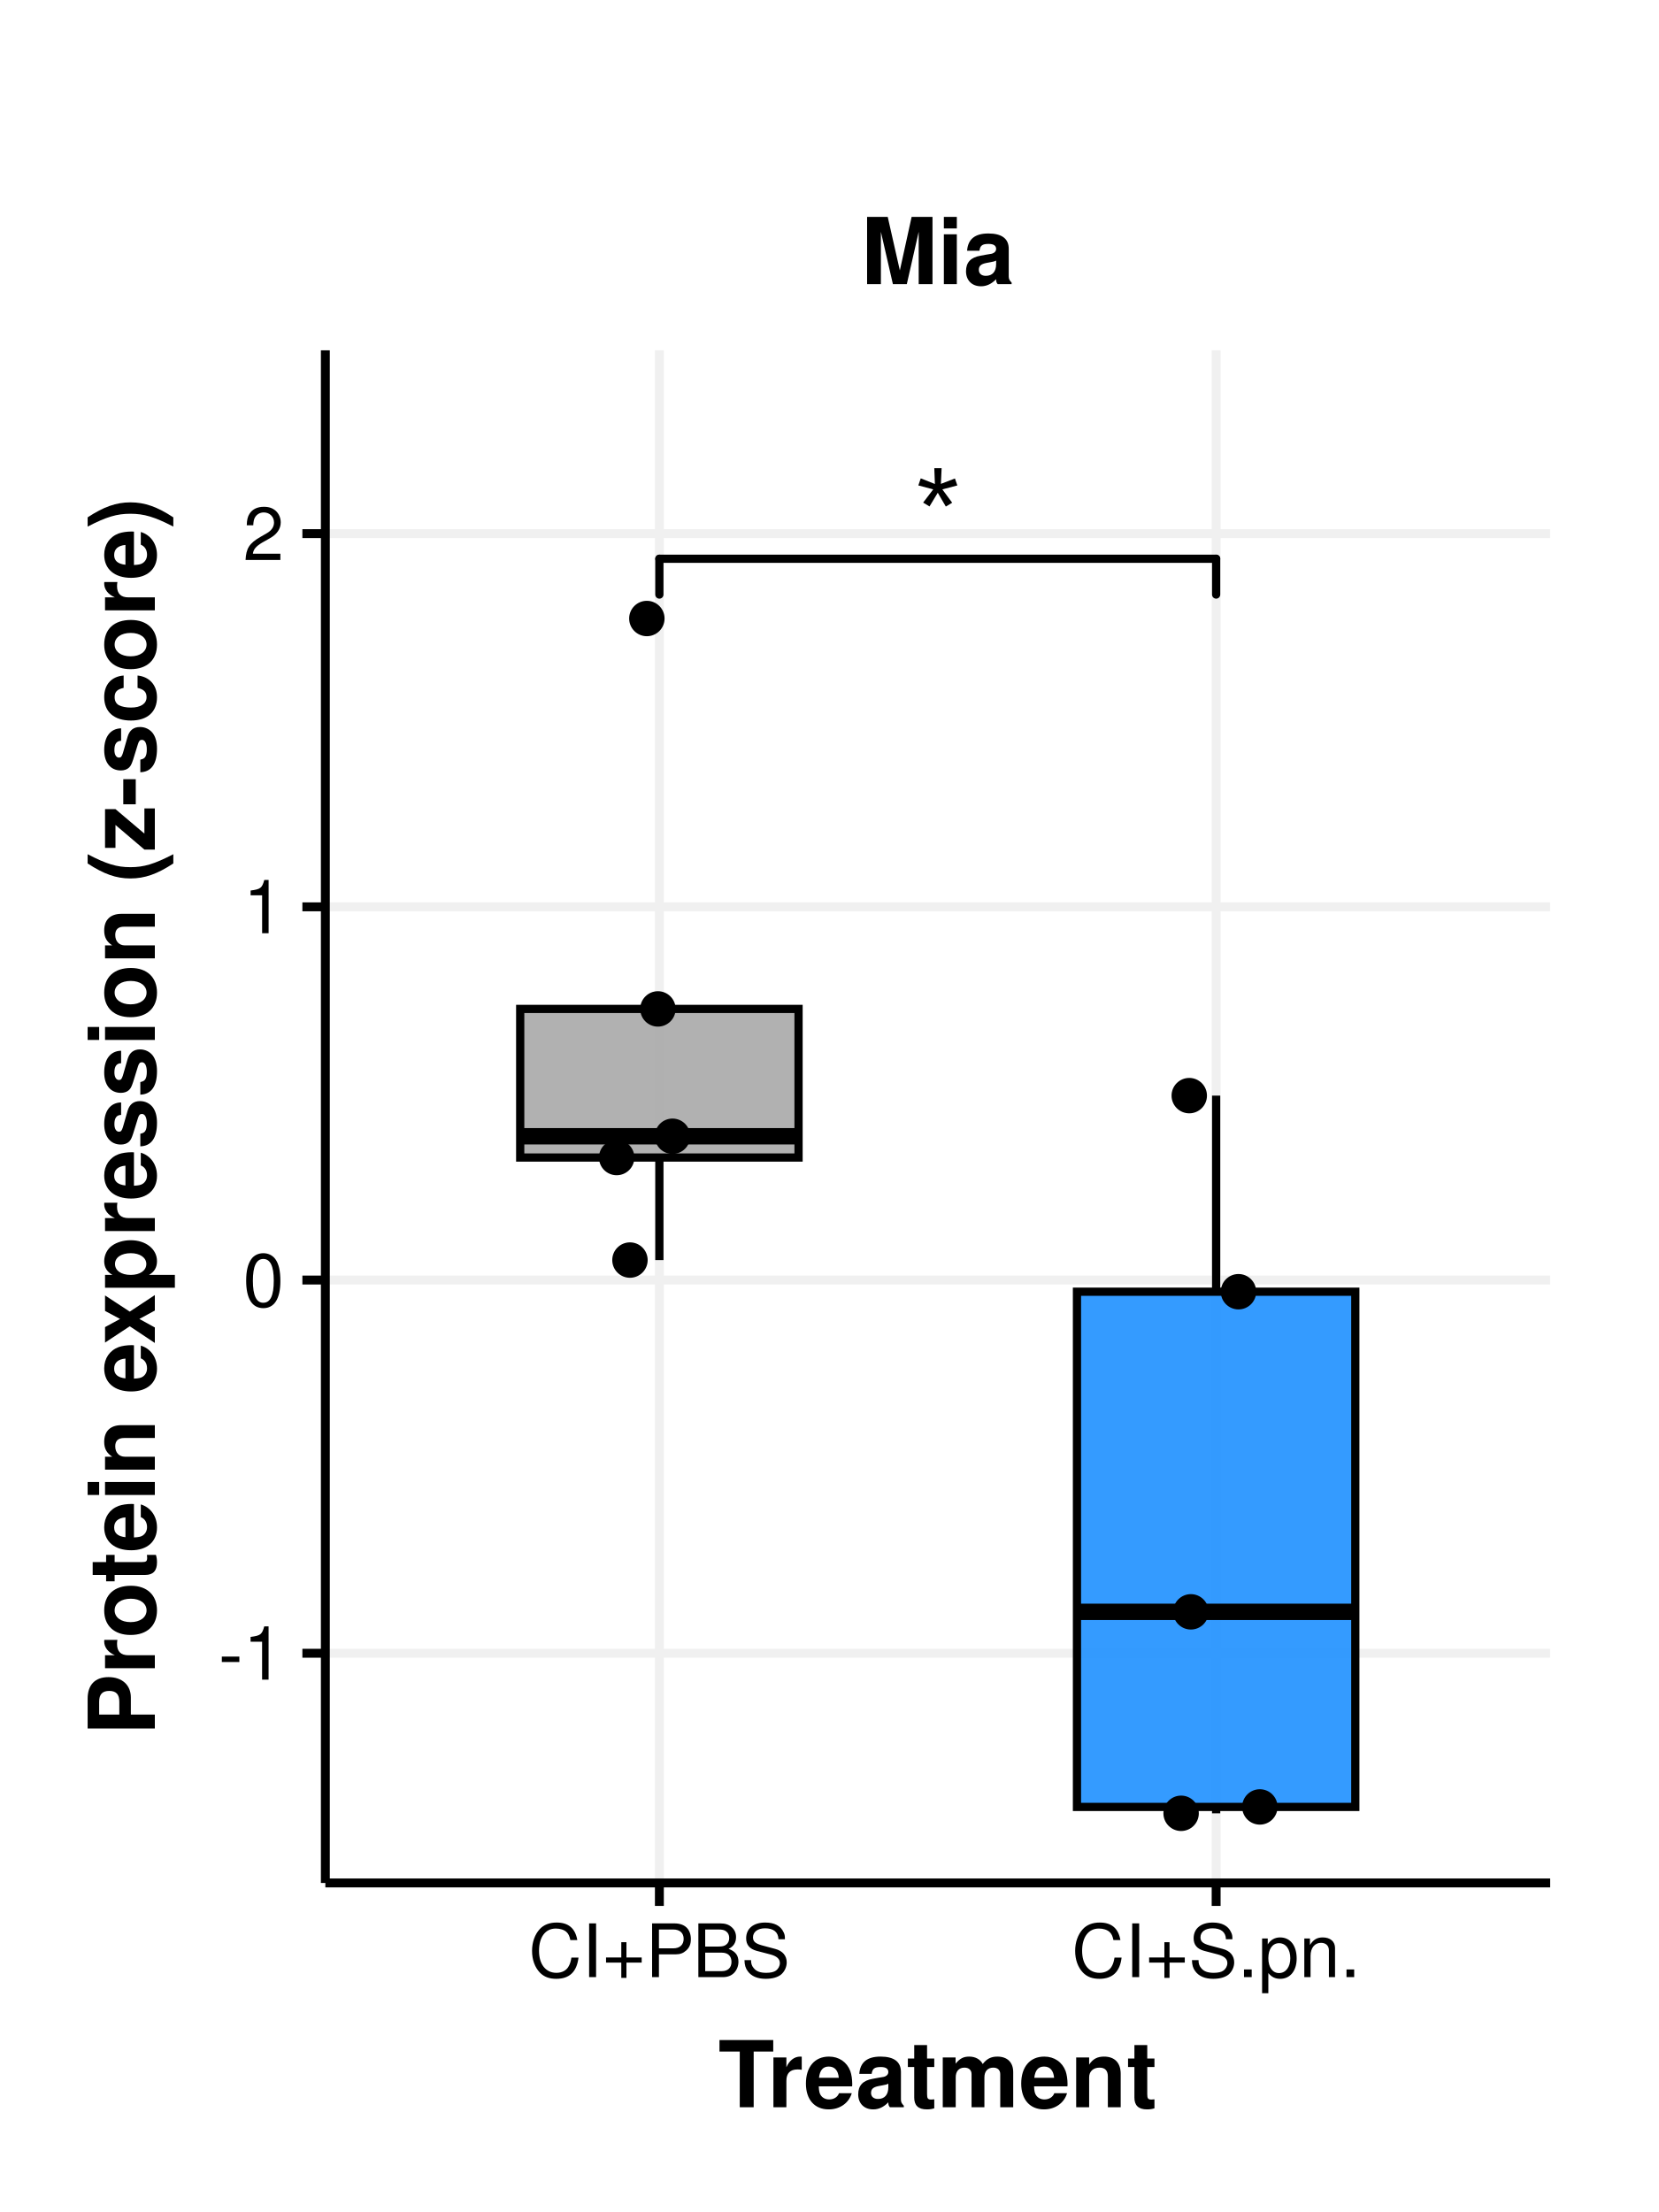
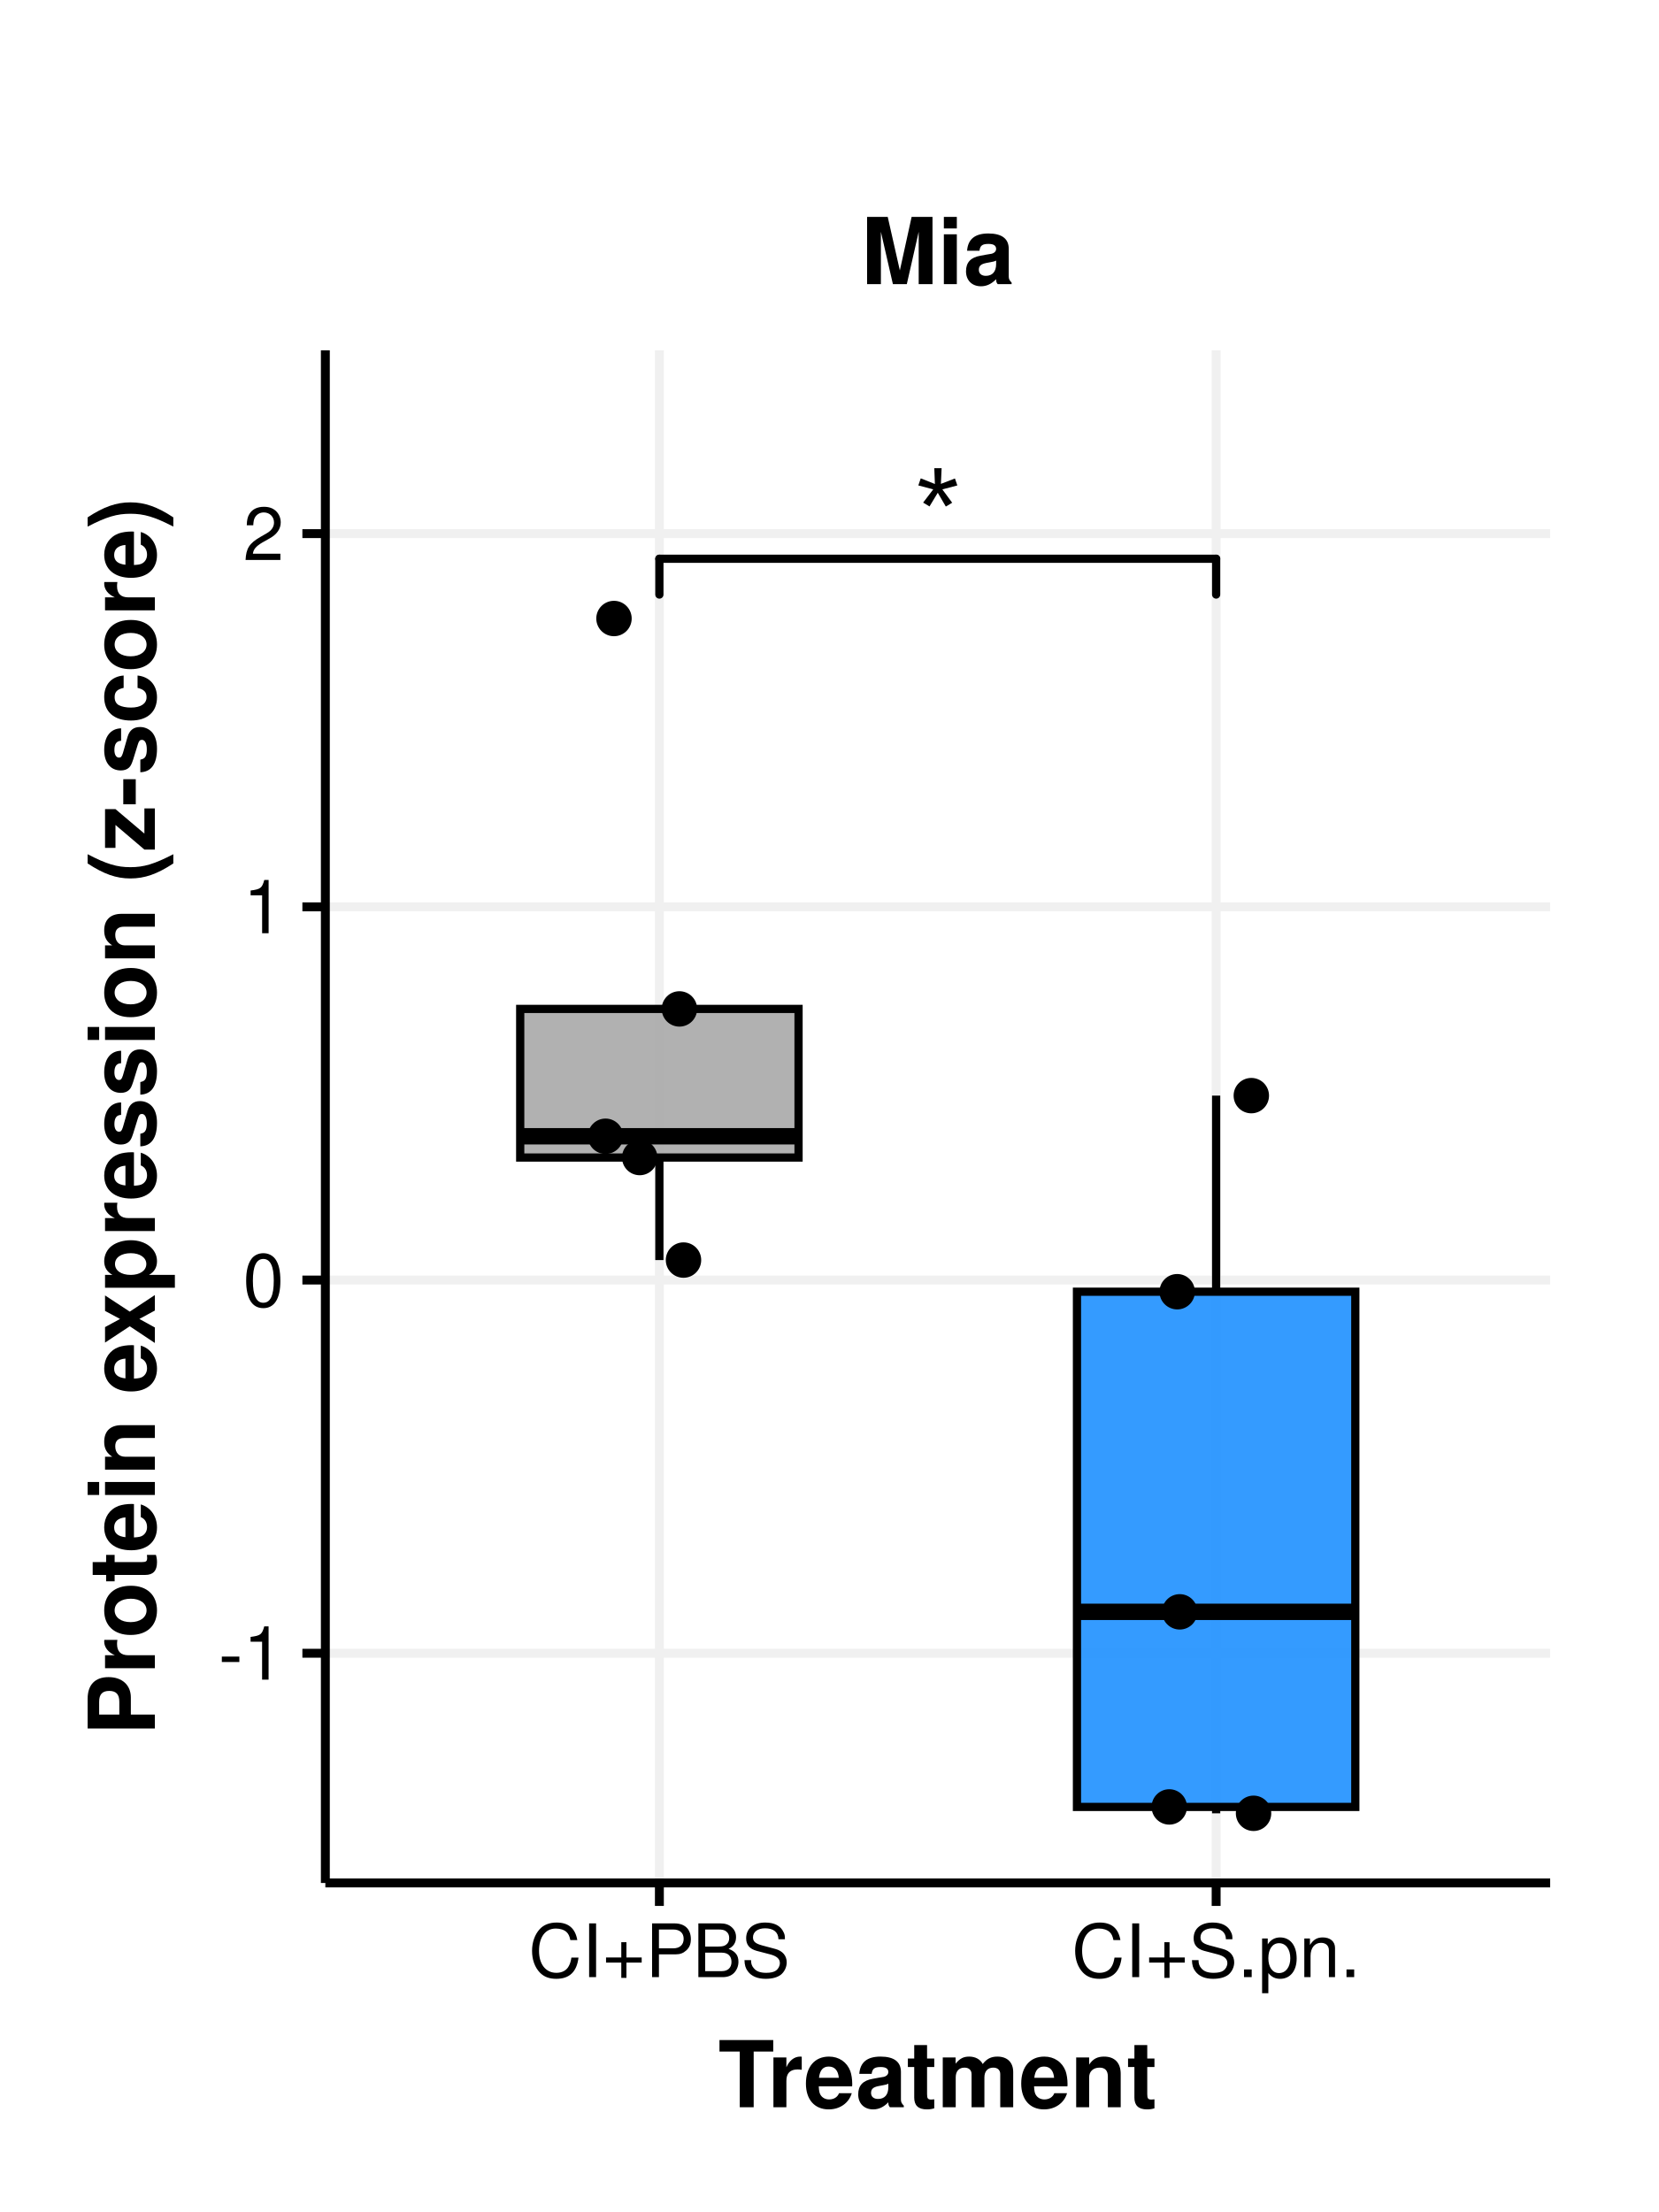
<svg xmlns="http://www.w3.org/2000/svg" class="svglite" width="216.00pt" height="288.00pt" viewBox="0 0 216.00 288.00">
  <defs>
    <style type="text/css">
    .svglite line, .svglite polyline, .svglite polygon, .svglite path, .svglite rect, .svglite circle {
      fill: none;
      stroke: #000000;
      stroke-linecap: round;
      stroke-linejoin: round;
      stroke-miterlimit: 10.00;
    }
    .svglite text {
      white-space: pre;
    }
  </style>
  </defs>
  <rect width="100%" height="100%" style="stroke: none; fill: #FFFFFF;" />
  <defs>
    <clipPath id="cpMC4wMHwyMTYuMDB8MC4wMHwyODguMDA=">
      <rect x="0.00" y="0.00" width="216.00" height="288.00" />
    </clipPath>
  </defs>
  <g clip-path="url(#cpMC4wMHwyMTYuMDB8MC4wMHwyODguMDA=)">
    <rect x="0.00" y="0.00" width="216.00" height="288.00" style="stroke-width: 1.16; stroke: none; fill: #FFFFFF;" />
  </g>
  <defs>
    <clipPath id="cpNDIuMzZ8MjAxLjgzfDQ1LjYxfDI0NS4xNg==">
      <rect x="42.36" y="45.61" width="159.46" height="199.55" />
    </clipPath>
  </defs>
  <g clip-path="url(#cpNDIuMzZ8MjAxLjgzfDQ1LjYxfDI0NS4xNg==)">
    <rect x="42.36" y="45.61" width="159.46" height="199.55" style="stroke-width: 1.16; stroke: none; fill: #FFFFFF;" />
    <polyline points="42.36,215.25 201.83,215.25 " style="stroke-width: 1.16; stroke: #F0F0F0; stroke-linecap: butt;" />
    <polyline points="42.36,166.66 201.83,166.66 " style="stroke-width: 1.16; stroke: #F0F0F0; stroke-linecap: butt;" />
    <polyline points="42.36,118.07 201.83,118.07 " style="stroke-width: 1.16; stroke: #F0F0F0; stroke-linecap: butt;" />
    <polyline points="42.36,69.48 201.83,69.48 " style="stroke-width: 1.16; stroke: #F0F0F0; stroke-linecap: butt;" />
    <polyline points="85.85,245.16 85.85,45.61 " style="stroke-width: 1.16; stroke: #F0F0F0; stroke-linecap: butt;" />
    <polyline points="158.34,245.16 158.34,45.61 " style="stroke-width: 1.16; stroke: #F0F0F0; stroke-linecap: butt;" />
    <text x="122.10" y="70.75" text-anchor="middle" style="font-size: 14.23px; font-family: &quot;Arial&quot;;" textLength="5.54px" lengthAdjust="spacingAndGlyphs">*</text>
    <line x1="85.85" y1="77.41" x2="85.85" y2="72.75" style="stroke-width: 1.07;" />
    <line x1="85.85" y1="72.75" x2="158.34" y2="72.75" style="stroke-width: 1.07;" />
    <line x1="158.34" y1="72.75" x2="158.34" y2="77.41" style="stroke-width: 1.07;" />
    <line x1="85.85" y1="131.36" x2="85.85" y2="131.36" style="stroke-width: 1.07; stroke-linecap: butt;" />
    <line x1="85.85" y1="150.71" x2="85.85" y2="164.06" style="stroke-width: 1.07; stroke-linecap: butt;" />
    <polygon points="67.73,131.36 67.73,150.71 103.97,150.71 103.97,131.36 67.73,131.36 " style="stroke-width: 1.07; stroke-linecap: butt; stroke-linejoin: miter; fill: #A9A9A9; fill-opacity: 0.90;" />
    <line x1="67.73" y1="147.94" x2="103.97" y2="147.94" style="stroke-width: 2.13; stroke-linecap: butt; stroke-linejoin: miter;" />
    <line x1="158.34" y1="168.18" x2="158.34" y2="142.65" style="stroke-width: 1.07; stroke-linecap: butt;" />
    <line x1="158.34" y1="235.26" x2="158.34" y2="236.09" style="stroke-width: 1.07; stroke-linecap: butt;" />
    <polygon points="140.22,168.18 140.22,235.26 176.46,235.26 176.46,168.18 140.22,168.18 " style="stroke-width: 1.07; stroke-linecap: butt; stroke-linejoin: miter; fill: #1E90FF; fill-opacity: 0.90;" />
    <line x1="140.22" y1="209.86" x2="176.46" y2="209.86" style="stroke-width: 2.13; stroke-linecap: butt; stroke-linejoin: miter;" />
-     <circle cx="84.22" cy="80.53" r="1.95" style="stroke-width: 0.71; fill: #000000;" />
-     <circle cx="87.56" cy="147.94" r="1.95" style="stroke-width: 0.71; fill: #000000;" />
-     <circle cx="80.29" cy="150.71" r="1.95" style="stroke-width: 0.71; fill: #000000;" />
-     <circle cx="82.02" cy="164.06" r="1.95" style="stroke-width: 0.71; fill: #000000;" />
-     <circle cx="85.66" cy="131.36" r="1.95" style="stroke-width: 0.71; fill: #000000;" />
-     <circle cx="153.78" cy="236.09" r="1.95" style="stroke-width: 0.71; fill: #000000;" />
-     <circle cx="164.03" cy="235.26" r="1.95" style="stroke-width: 0.71; fill: #000000;" />
-     <circle cx="155.05" cy="209.86" r="1.95" style="stroke-width: 0.71; fill: #000000;" />
-     <circle cx="154.84" cy="142.65" r="1.95" style="stroke-width: 0.71; fill: #000000;" />
-     <circle cx="161.25" cy="168.18" r="1.95" style="stroke-width: 0.71; fill: #000000;" />
+     <circle cx="79.94" cy="80.53" r="1.95" style="stroke-width: 0.71; fill: #000000;" />
+     <circle cx="78.84" cy="147.94" r="1.95" style="stroke-width: 0.71; fill: #000000;" />
+     <circle cx="83.29" cy="150.71" r="1.95" style="stroke-width: 0.71; fill: #000000;" />
+     <circle cx="88.99" cy="164.06" r="1.95" style="stroke-width: 0.71; fill: #000000;" />
+     <circle cx="88.46" cy="131.36" r="1.95" style="stroke-width: 0.71; fill: #000000;" />
+     <circle cx="163.21" cy="236.09" r="1.95" style="stroke-width: 0.71; fill: #000000;" />
+     <circle cx="152.24" cy="235.26" r="1.95" style="stroke-width: 0.71; fill: #000000;" />
+     <circle cx="153.60" cy="209.86" r="1.95" style="stroke-width: 0.71; fill: #000000;" />
+     <circle cx="162.92" cy="142.65" r="1.95" style="stroke-width: 0.71; fill: #000000;" />
+     <circle cx="153.27" cy="168.18" r="1.95" style="stroke-width: 0.71; fill: #000000;" />
    <rect x="42.36" y="45.61" width="159.46" height="199.55" style="stroke-width: 1.16; stroke: none;" />
  </g>
  <g clip-path="url(#cpMC4wMHwyMTYuMDB8MC4wMHwyODguMDA=)">
    <polyline points="42.36,245.16 42.36,45.61 " style="stroke-width: 1.16; stroke-linecap: butt;" />
    <text x="36.98" y="218.69" text-anchor="end" style="font-size: 9.60px; font-family: &quot;Helvetica&quot;;" textLength="8.53px" lengthAdjust="spacingAndGlyphs">-1</text>
    <text x="36.98" y="170.10" text-anchor="end" style="font-size: 9.60px; font-family: &quot;Helvetica&quot;;" textLength="5.34px" lengthAdjust="spacingAndGlyphs">0</text>
    <text x="36.98" y="121.51" text-anchor="end" style="font-size: 9.60px; font-family: &quot;Helvetica&quot;;" textLength="5.34px" lengthAdjust="spacingAndGlyphs">1</text>
    <text x="36.98" y="72.92" text-anchor="end" style="font-size: 9.60px; font-family: &quot;Helvetica&quot;;" textLength="5.34px" lengthAdjust="spacingAndGlyphs">2</text>
    <polyline points="39.37,215.25 42.36,215.25 " style="stroke-width: 1.16; stroke-linecap: butt;" />
    <polyline points="39.37,166.66 42.36,166.66 " style="stroke-width: 1.16; stroke-linecap: butt;" />
    <polyline points="39.37,118.07 42.36,118.07 " style="stroke-width: 1.16; stroke-linecap: butt;" />
    <polyline points="39.37,69.48 42.36,69.48 " style="stroke-width: 1.16; stroke-linecap: butt;" />
    <polyline points="42.36,245.16 201.83,245.16 " style="stroke-width: 1.16; stroke-linecap: butt;" />
    <polyline points="85.85,248.15 85.85,245.16 " style="stroke-width: 1.16; stroke-linecap: butt;" />
    <polyline points="158.34,248.15 158.34,245.16 " style="stroke-width: 1.16; stroke-linecap: butt;" />
    <text x="85.85" y="257.42" text-anchor="middle" style="font-size: 9.60px; font-family: &quot;Helvetica&quot;;" textLength="34.39px" lengthAdjust="spacingAndGlyphs">CI+PBS</text>
    <text x="158.34" y="257.42" text-anchor="middle" style="font-size: 9.60px; font-family: &quot;Helvetica&quot;;" textLength="37.59px" lengthAdjust="spacingAndGlyphs">CI+S.pn.</text>
    <text x="122.10" y="274.36" text-anchor="middle" style="font-size: 12.00px; font-weight: bold; font-family: &quot;Helvetica&quot;;" textLength="58.02px" lengthAdjust="spacingAndGlyphs">Treatment</text>
    <text transform="translate(20.16,145.39) rotate(-90)" text-anchor="middle" style="font-size: 12.00px; font-weight: bold; font-family: &quot;Helvetica&quot;;" textLength="161.39px" lengthAdjust="spacingAndGlyphs">Protein expression (z-score)</text>
    <text x="122.10" y="36.99" text-anchor="middle" style="font-size: 12.00px; font-weight: bold; font-family: &quot;Helvetica&quot;;" textLength="20.00px" lengthAdjust="spacingAndGlyphs">Mia</text>
  </g>
</svg>
